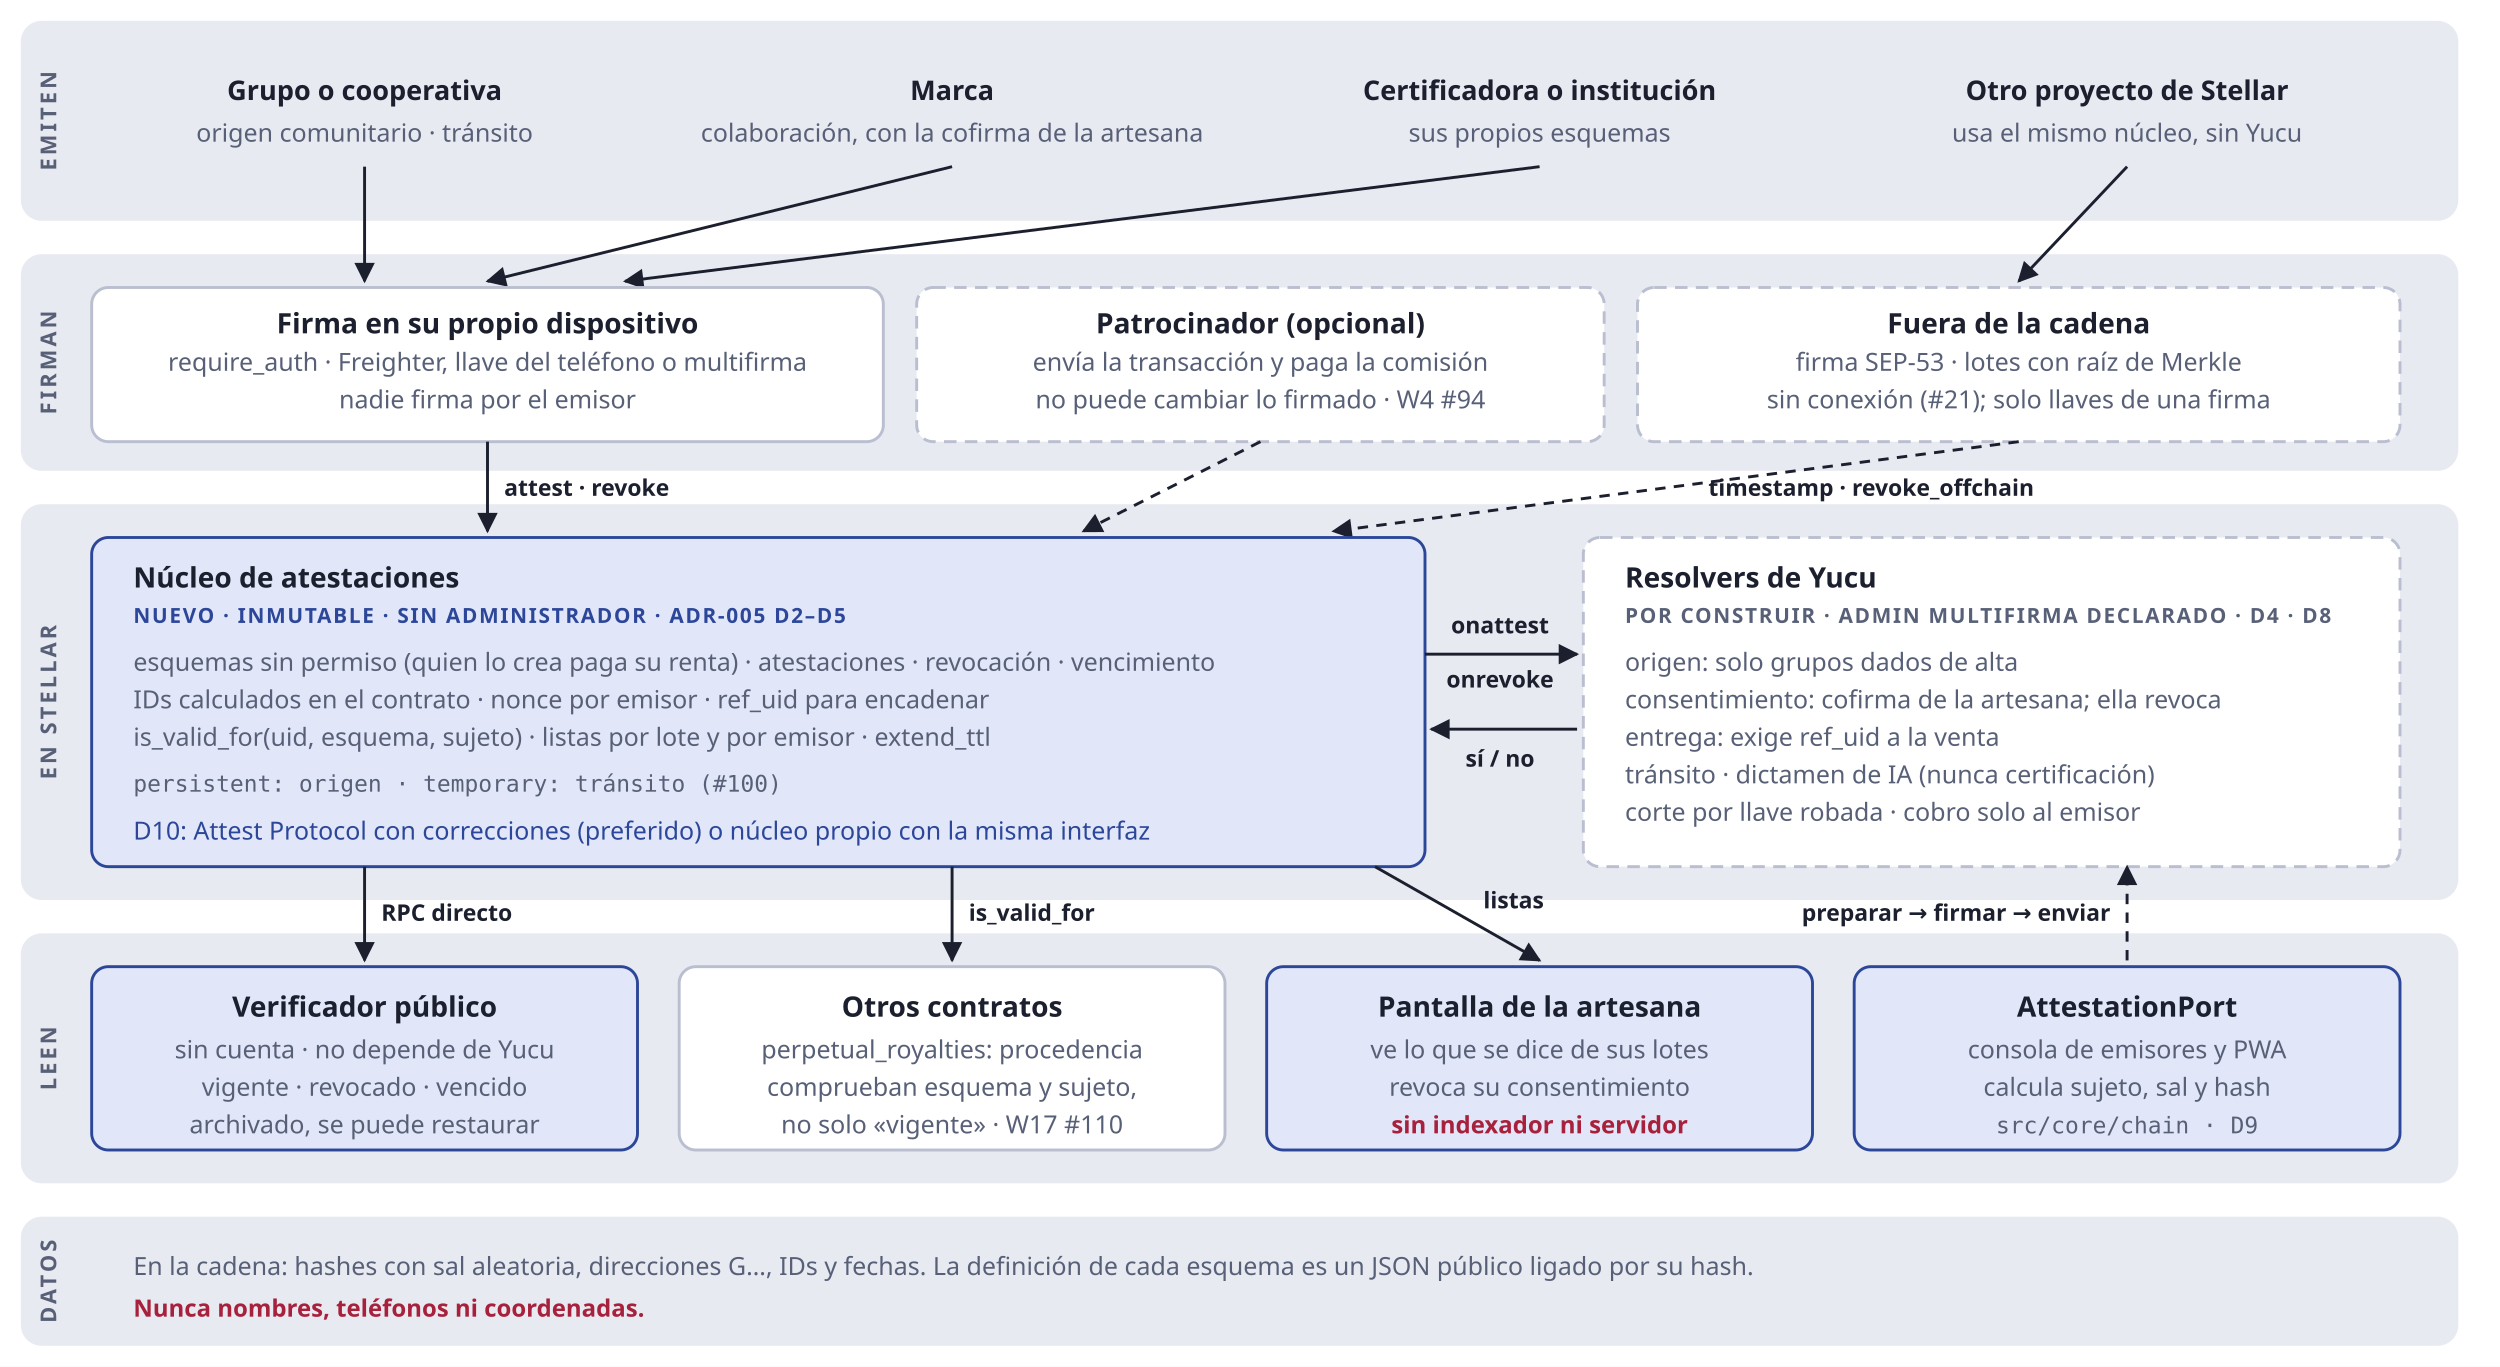
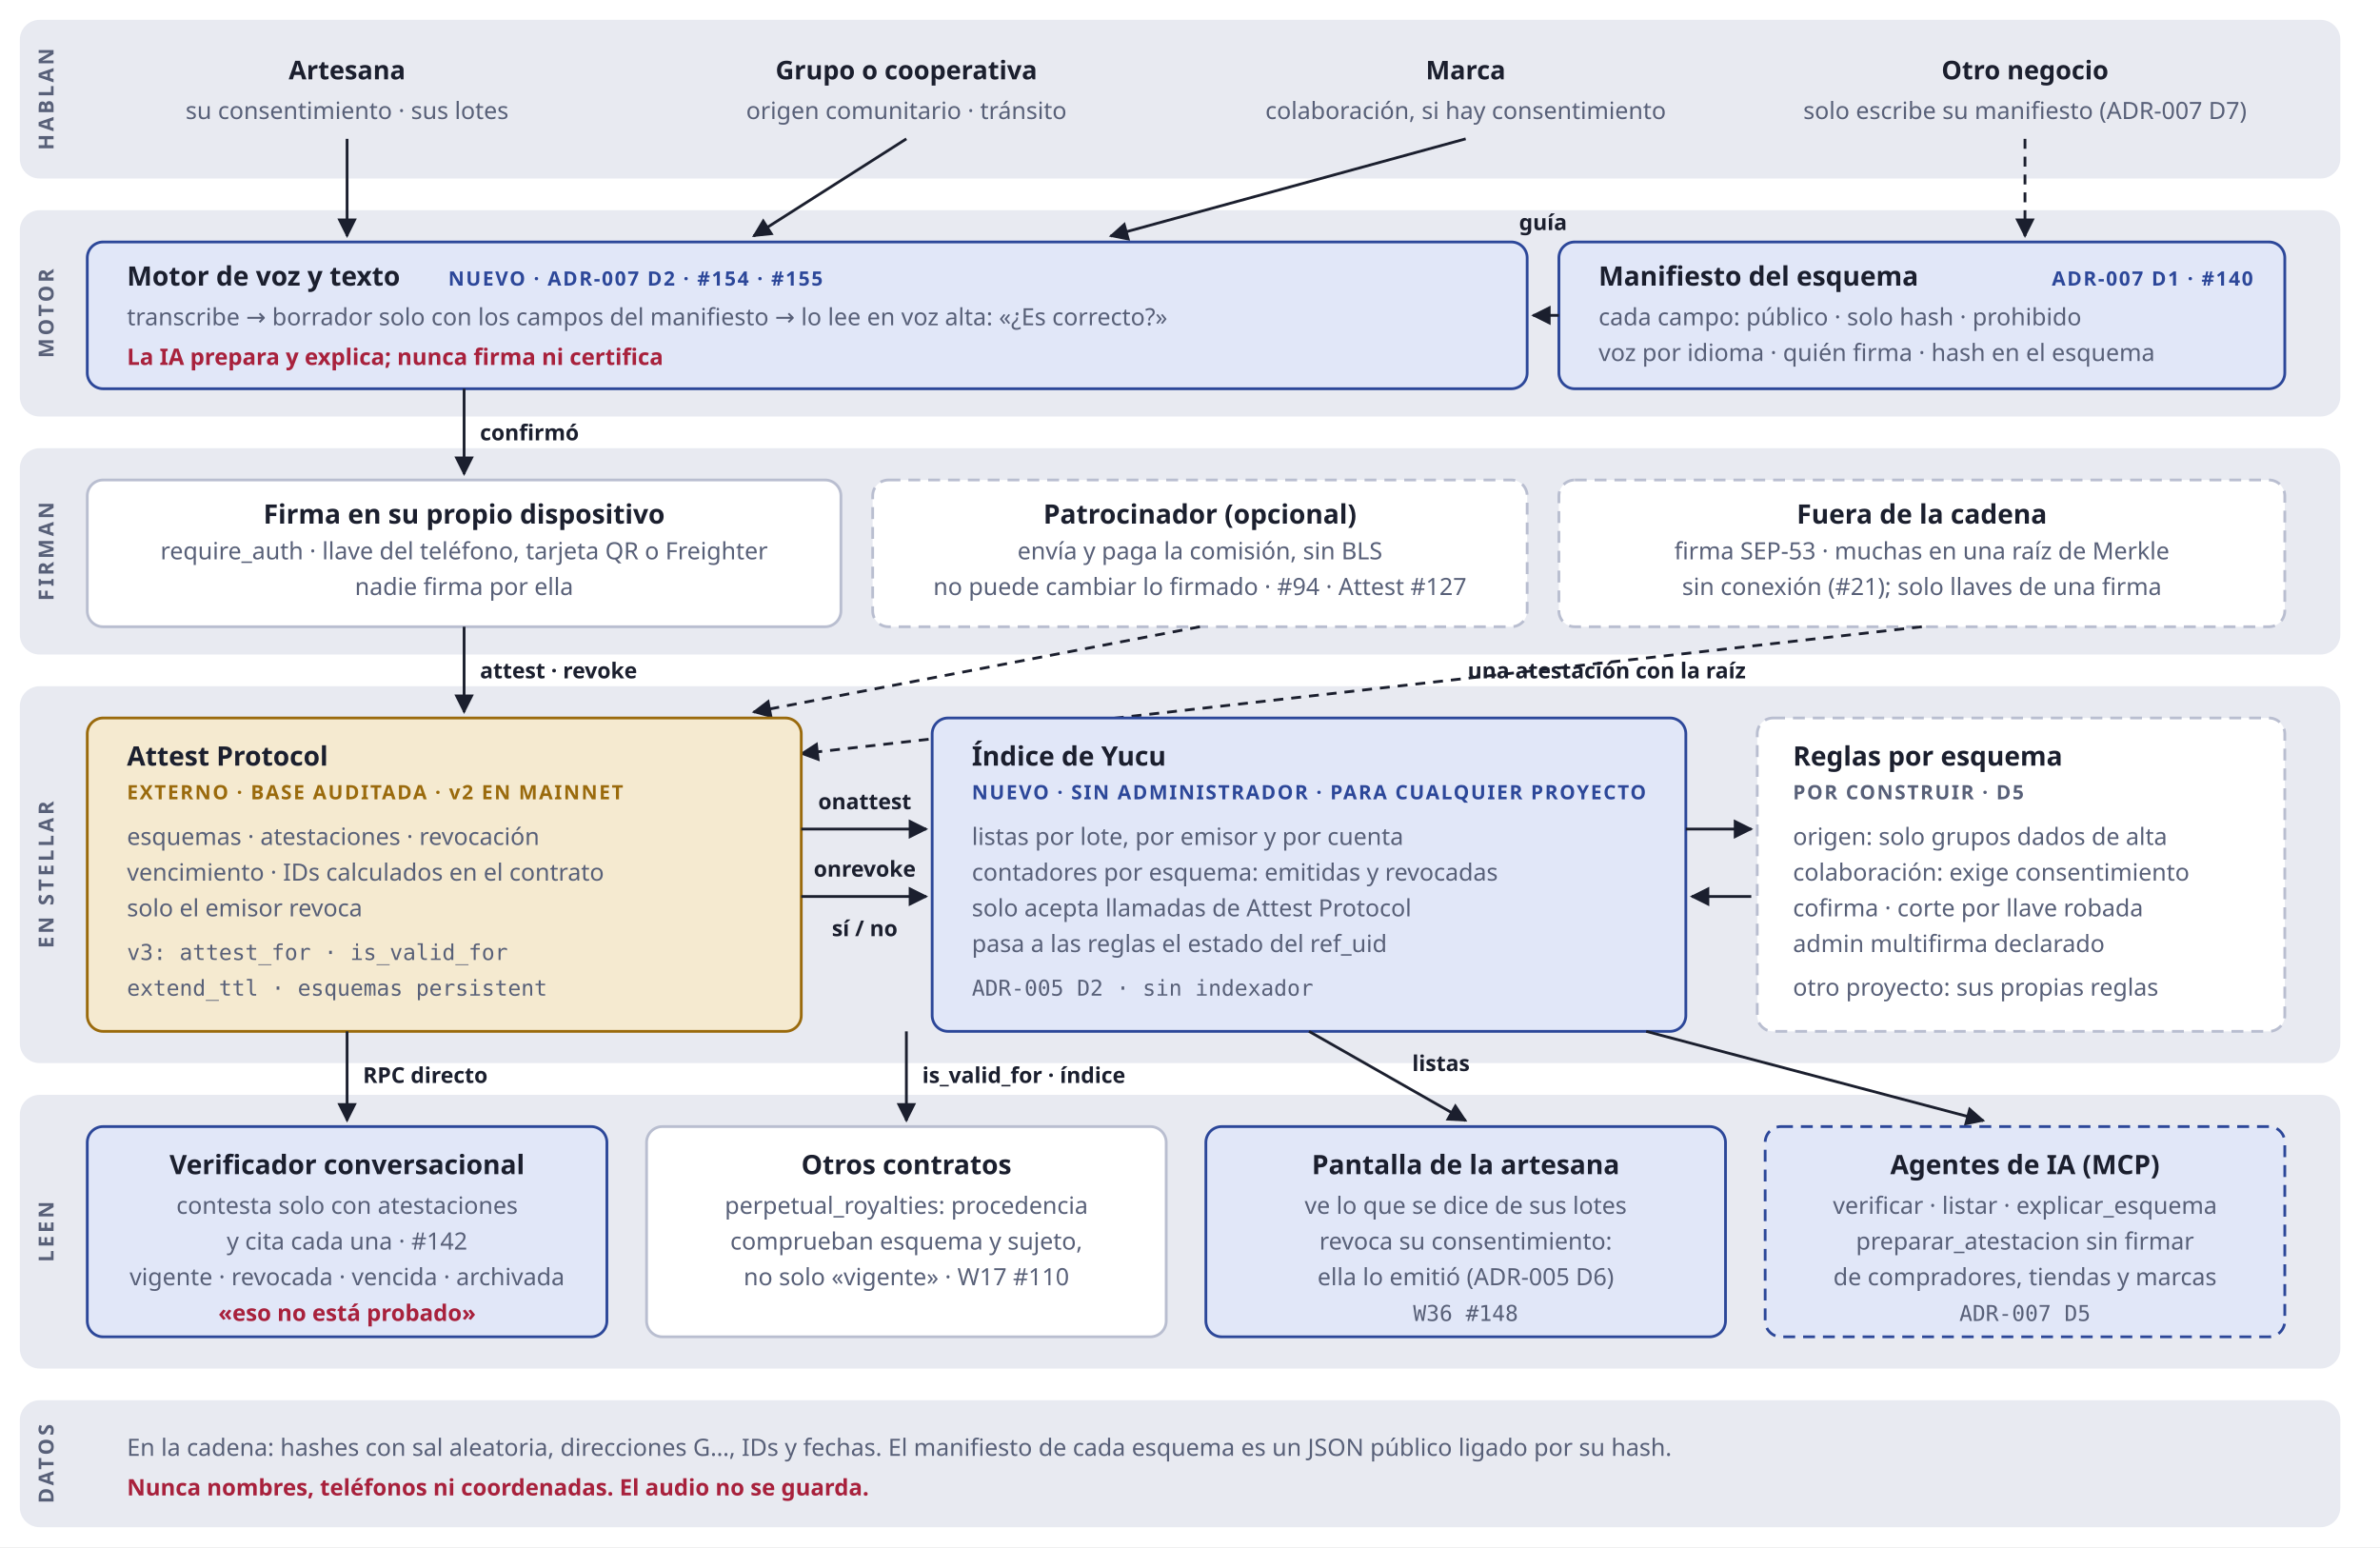
- <svg xmlns="http://www.w3.org/2000/svg" viewBox="0 0 1200 656" role="img" width="1200" height="656" aria-label="Infraestructura de atestaciones: los emisores firman en su dispositivo; un núcleo genérico, inmutable y sin administrador guarda esquemas y atestaciones y consulta a los resolvers de cada esquema; el verificador público, los contratos y la artesana leen la red directamente, con listas guardadas en el contrato y sin indexador. En la cadena solo van hashes con sal, direcciones y fechas.">
+ <svg xmlns="http://www.w3.org/2000/svg" viewBox="0 0 1200 780" role="img" width="1200" height="780" aria-label="Motor de atestaciones sobre Attest Protocol: la persona habla o escribe; el motor transcribe, arma un borrador solo con los campos del manifiesto del esquema y lo lee en voz alta; ella confirma y firma en su dispositivo, y un patrocinador puede pagar la comisión; Attest Protocol, la base auditada, guarda la atestación y llama al índice de Yucu, que guarda listas y contadores y consulta las reglas del esquema; el verificador conversacional, otros contratos, la pantalla de la artesana y los agentes de IA leen la red directamente, sin indexador. La IA prepara y nunca firma. En la cadena solo van hashes con sal, direcciones y fechas.">
  <style>
.band { fill: #E8EAF1; }
.bl { fill: #586078; font: 600 10.5px 'Source Sans 3','Segoe UI',system-ui,sans-serif; letter-spacing: .14em; }
.box { fill: #FFFFFF; stroke: #B9BED0; stroke-width: 1.4; }
.box.todo { stroke-dasharray: 6 4; }
.box.new { fill: #E1E7F8; stroke: #2C4799; }
.box.ext { fill: #F5EAD0; stroke: #9A6A0C; }
.t { fill: #1B1F2E; font: 700 13.5px 'Source Sans 3','Segoe UI',system-ui,sans-serif; }
.p { fill: #1B1F2E; font: 600 13px 'Source Sans 3','Segoe UI',system-ui,sans-serif; }
.s { fill: #586078; font: 400 12px 'Source Sans 3','Segoe UI',system-ui,sans-serif; }
.m { fill: #586078; font: 400 11px 'JetBrains Mono',ui-monospace,Menlo,monospace; }
.tag { font: 700 10px 'Source Sans 3','Segoe UI',system-ui,sans-serif; letter-spacing: .08em; fill: #586078; }
.tag.new, .s.new { fill: #2C4799; }
+ .tag.ext { fill: #9A6A0C; }
.warn { fill: #A8213C; font: 700 11.5px 'Source Sans 3','Segoe UI',system-ui,sans-serif; }
.ar { stroke: currentColor; stroke-width: 1.4; fill: none; }
.ar.dash { stroke-dasharray: 5 4; }
.al { fill: #1B1F2E; font: 600 11px 'Source Sans 3','Segoe UI',system-ui,sans-serif; }
 svg{color:#1B1F2E}</style>
-   <rect width="1200" height="656" fill="#FFFFFF" />
+   <rect width="1200" height="780" fill="#FFFFFF" />
  <g color="#1B1F2E">
    <defs>
      <marker id="ah2" viewBox="0 0 10 10" refX="9" refY="5" markerWidth="7" markerHeight="7" orient="auto-start-reverse">
        <path d="M0,0 L10,5 L0,10 z" fill="currentColor" />
      </marker>
    </defs>
-     <rect class="band" x="10" y="10" width="1170" height="96" rx="10" />
-     <rect class="band" x="10" y="122" width="1170" height="104" rx="10" />
-     <rect class="band" x="10" y="242" width="1170" height="190" rx="10" />
-     <rect class="band" x="10" y="448" width="1170" height="120" rx="10" />
-     <rect class="band" x="10" y="584" width="1170" height="62" rx="10" />
-     <text class="bl" text-anchor="middle" transform="translate(27 58) rotate(-90)">EMITEN</text>
-     <text class="bl" text-anchor="middle" transform="translate(27 174) rotate(-90)">FIRMAN</text>
-     <text class="bl" text-anchor="middle" transform="translate(27 337) rotate(-90)">EN STELLAR</text>
-     <text class="bl" text-anchor="middle" transform="translate(27 508) rotate(-90)">LEEN</text>
-     <text class="bl" text-anchor="middle" transform="translate(27 615) rotate(-90)">DATOS</text>
-     <text class="p" x="175" y="48" text-anchor="middle">Grupo o cooperativa</text>
-     <text class="s" x="175" y="68" text-anchor="middle">origen comunitario · tránsito</text>
-     <text class="p" x="457" y="48" text-anchor="middle">Marca</text>
-     <text class="s" x="457" y="68" text-anchor="middle">colaboración, con la cofirma de la artesana</text>
-     <text class="p" x="739" y="48" text-anchor="middle">Certificadora o institución</text>
-     <text class="s" x="739" y="68" text-anchor="middle">sus propios esquemas</text>
-     <text class="p" x="1021" y="48" text-anchor="middle">Otro proyecto de Stellar</text>
-     <text class="s" x="1021" y="68" text-anchor="middle">usa el mismo núcleo, sin Yucu</text>
-     <line class="ar" x1="175" y1="80" x2="175" y2="135" marker-end="url(#ah2)" />
-     <line class="ar" x1="457" y1="80" x2="234" y2="135" marker-end="url(#ah2)" />
-     <line class="ar" x1="739" y1="80" x2="300" y2="135" marker-end="url(#ah2)" />
-     <line class="ar" x1="1021" y1="80" x2="969" y2="135" marker-end="url(#ah2)" />
-     <rect class="box" x="44" y="138" width="380" height="74" rx="8" />
-     <text class="t" x="234" y="160" text-anchor="middle">Firma en su propio dispositivo</text>
-     <text class="s" x="234" y="178" text-anchor="middle">require_auth · Freighter, llave del teléfono o multifirma</text>
-     <text class="s" x="234" y="196" text-anchor="middle">nadie firma por el emisor</text>
-     <rect class="box todo" x="440" y="138" width="330" height="74" rx="8" />
-     <text class="t" x="605" y="160" text-anchor="middle">Patrocinador (opcional)</text>
-     <text class="s" x="605" y="178" text-anchor="middle">envía la transacción y paga la comisión</text>
-     <text class="s" x="605" y="196" text-anchor="middle">no puede cambiar lo firmado · W4 #94</text>
-     <rect class="box todo" x="786" y="138" width="366" height="74" rx="8" />
-     <text class="t" x="969" y="160" text-anchor="middle">Fuera de la cadena</text>
-     <text class="s" x="969" y="178" text-anchor="middle">firma SEP-53 · lotes con raíz de Merkle</text>
-     <text class="s" x="969" y="196" text-anchor="middle">sin conexión (#21); solo llaves de una firma</text>
-     <line class="ar" x1="234" y1="212" x2="234" y2="255" marker-end="url(#ah2)" />
-     <text class="al" x="242" y="238">attest · revoke</text>
-     <line class="ar dash" x1="605" y1="212" x2="520" y2="255" marker-end="url(#ah2)" />
-     <line class="ar dash" x1="969" y1="212" x2="640" y2="255" marker-end="url(#ah2)" />
-     <text class="al" x="820" y="238">timestamp · revoke_offchain</text>
-     <rect class="box new" x="44" y="258" width="640" height="158" rx="8" />
-     <text class="t" x="64" y="282">Núcleo de atestaciones</text>
-     <text class="tag new" x="64" y="299">NUEVO · INMUTABLE · SIN ADMINISTRADOR · ADR-005 D2–D5</text>
-     <text class="s" x="64" y="322">esquemas sin permiso (quien lo crea paga su renta) · atestaciones · revocación · vencimiento</text>
-     <text class="s" x="64" y="340">IDs calculados en el contrato · nonce por emisor · ref_uid para encadenar</text>
-     <text class="s" x="64" y="358">is_valid_for(uid, esquema, sujeto) · listas por lote y por emisor · extend_ttl</text>
-     <text class="m" x="64" y="380">persistent: origen · temporary: tránsito (#100)</text>
-     <text class="s new" x="64" y="403">D10: Attest Protocol con correcciones (preferido) o núcleo propio con la misma interfaz</text>
-     <line class="ar" x1="684" y1="314" x2="757" y2="314" marker-end="url(#ah2)" />
-     <text class="al" x="720" y="304" text-anchor="middle">onattest</text>
-     <line class="ar" x1="757" y1="350" x2="687" y2="350" marker-end="url(#ah2)" />
-     <text class="al" x="720" y="330" text-anchor="middle">onrevoke</text>
-     <text class="al" x="720" y="368" text-anchor="middle">sí / no</text>
-     <rect class="box todo" x="760" y="258" width="392" height="158" rx="8" />
-     <text class="t" x="780" y="282">Resolvers de Yucu</text>
-     <text class="tag" x="780" y="299">POR CONSTRUIR · ADMIN MULTIFIRMA DECLARADO · D4 · D8</text>
-     <text class="s" x="780" y="322">origen: solo grupos dados de alta</text>
-     <text class="s" x="780" y="340">consentimiento: cofirma de la artesana; ella revoca</text>
-     <text class="s" x="780" y="358">entrega: exige ref_uid a la venta</text>
-     <text class="s" x="780" y="376">tránsito · dictamen de IA (nunca certificación)</text>
-     <text class="s" x="780" y="394">corte por llave robada · cobro solo al emisor</text>
-     <line class="ar" x1="175" y1="416" x2="175" y2="461" marker-end="url(#ah2)" />
-     <text class="al" x="183" y="442">RPC directo</text>
-     <line class="ar" x1="457" y1="416" x2="457" y2="461" marker-end="url(#ah2)" />
-     <text class="al" x="465" y="442">is_valid_for</text>
-     <line class="ar" x1="660" y1="416" x2="739" y2="461" marker-end="url(#ah2)" />
-     <text class="al" x="712" y="436">listas</text>
-     <line class="ar dash" x1="1021" y1="461" x2="1021" y2="416" marker-end="url(#ah2)" />
-     <text class="al" x="1013" y="442" text-anchor="end">preparar → firmar → enviar</text>
-     <rect class="box new" x="44" y="464" width="262" height="88" rx="8" />
-     <text class="t" x="175" y="488" text-anchor="middle">Verificador público</text>
-     <text class="s" x="175" y="508" text-anchor="middle">sin cuenta · no depende de Yucu</text>
-     <text class="s" x="175" y="526" text-anchor="middle">vigente · revocado · vencido</text>
-     <text class="s" x="175" y="544" text-anchor="middle">archivado, se puede restaurar</text>
-     <rect class="box" x="326" y="464" width="262" height="88" rx="8" />
-     <text class="t" x="457" y="488" text-anchor="middle">Otros contratos</text>
-     <text class="s" x="457" y="508" text-anchor="middle">perpetual_royalties: procedencia</text>
-     <text class="s" x="457" y="526" text-anchor="middle">comprueban esquema y sujeto,</text>
-     <text class="s" x="457" y="544" text-anchor="middle">no solo «vigente» · W17 #110</text>
-     <rect class="box new" x="608" y="464" width="262" height="88" rx="8" />
-     <text class="t" x="739" y="488" text-anchor="middle">Pantalla de la artesana</text>
-     <text class="s" x="739" y="508" text-anchor="middle">ve lo que se dice de sus lotes</text>
-     <text class="s" x="739" y="526" text-anchor="middle">revoca su consentimiento</text>
-     <text class="warn" x="739" y="544" text-anchor="middle">sin indexador ni servidor</text>
-     <rect class="box new" x="890" y="464" width="262" height="88" rx="8" />
-     <text class="t" x="1021" y="488" text-anchor="middle">AttestationPort</text>
-     <text class="s" x="1021" y="508" text-anchor="middle">consola de emisores y PWA</text>
-     <text class="s" x="1021" y="526" text-anchor="middle">calcula sujeto, sal y hash</text>
-     <text class="m" x="1021" y="544" text-anchor="middle">src/core/chain · D9</text>
-     <text class="s" x="64" y="612">En la cadena: hashes con sal aleatoria, direcciones G…, IDs y fechas. La definición de cada esquema es un JSON público ligado por su hash.</text>
-     <text class="warn" x="64" y="632">Nunca nombres, teléfonos ni coordenadas.</text>
+     <rect class="band" x="10" y="10" width="1170" height="80" rx="10" />
+     <rect class="band" x="10" y="106" width="1170" height="104" rx="10" />
+     <rect class="band" x="10" y="226" width="1170" height="104" rx="10" />
+     <rect class="band" x="10" y="346" width="1170" height="190" rx="10" />
+     <rect class="band" x="10" y="552" width="1170" height="138" rx="10" />
+     <rect class="band" x="10" y="706" width="1170" height="64" rx="10" />
+     <text class="bl" text-anchor="middle" transform="translate(27 50) rotate(-90)">HABLAN</text>
+     <text class="bl" text-anchor="middle" transform="translate(27 158) rotate(-90)">MOTOR</text>
+     <text class="bl" text-anchor="middle" transform="translate(27 278) rotate(-90)">FIRMAN</text>
+     <text class="bl" text-anchor="middle" transform="translate(27 441) rotate(-90)">EN STELLAR</text>
+     <text class="bl" text-anchor="middle" transform="translate(27 621) rotate(-90)">LEEN</text>
+     <text class="bl" text-anchor="middle" transform="translate(27 738) rotate(-90)">DATOS</text>
+     <text class="p" x="175" y="40" text-anchor="middle">Artesana</text>
+     <text class="s" x="175" y="60" text-anchor="middle">su consentimiento · sus lotes</text>
+     <text class="p" x="457" y="40" text-anchor="middle">Grupo o cooperativa</text>
+     <text class="s" x="457" y="60" text-anchor="middle">origen comunitario · tránsito</text>
+     <text class="p" x="739" y="40" text-anchor="middle">Marca</text>
+     <text class="s" x="739" y="60" text-anchor="middle">colaboración, si hay consentimiento</text>
+     <text class="p" x="1021" y="40" text-anchor="middle">Otro negocio</text>
+     <text class="s" x="1021" y="60" text-anchor="middle">solo escribe su manifiesto (ADR-007 D7)</text>
+     <line class="ar" x1="175" y1="70" x2="175" y2="119" marker-end="url(#ah2)" />
+     <line class="ar" x1="457" y1="70" x2="380" y2="119" marker-end="url(#ah2)" />
+     <line class="ar" x1="739" y1="70" x2="560" y2="119" marker-end="url(#ah2)" />
+     <line class="ar dash" x1="1021" y1="70" x2="1021" y2="119" marker-end="url(#ah2)" />
+     <rect class="box new" x="44" y="122" width="726" height="74" rx="8" />
+     <text class="t" x="64" y="144">Motor de voz y texto</text>
+     <text class="tag new" x="226" y="144">NUEVO · ADR-007 D2 · #154 · #155</text>
+     <text class="s" x="64" y="164">transcribe → borrador solo con los campos del manifiesto → lo lee en voz alta: «¿Es correcto?»</text>
+     <text class="warn" x="64" y="184">La IA prepara y explica; nunca firma ni certifica</text>
+     <rect class="box new" x="786" y="122" width="366" height="74" rx="8" />
+     <text class="t" x="806" y="144">Manifiesto del esquema</text>
+     <text class="tag new" x="1136" y="144" text-anchor="end">ADR-007 D1 · #140</text>
+     <text class="s" x="806" y="164">cada campo: público · solo hash · prohibido</text>
+     <text class="s" x="806" y="182">voz por idioma · quién firma · hash en el esquema</text>
+     <line class="ar" x1="786" y1="159" x2="773" y2="159" marker-end="url(#ah2)" />
+     <text class="al" x="778" y="116" text-anchor="middle">guía</text>
+     <line class="ar" x1="234" y1="196" x2="234" y2="239" marker-end="url(#ah2)" />
+     <text class="al" x="242" y="222">confirmó</text>
+     <rect class="box" x="44" y="242" width="380" height="74" rx="8" />
+     <text class="t" x="234" y="264" text-anchor="middle">Firma en su propio dispositivo</text>
+     <text class="s" x="234" y="282" text-anchor="middle">require_auth · llave del teléfono, tarjeta QR o Freighter</text>
+     <text class="s" x="234" y="300" text-anchor="middle">nadie firma por ella</text>
+     <rect class="box todo" x="440" y="242" width="330" height="74" rx="8" />
+     <text class="t" x="605" y="264" text-anchor="middle">Patrocinador (opcional)</text>
+     <text class="s" x="605" y="282" text-anchor="middle">envía y paga la comisión, sin BLS</text>
+     <text class="s" x="605" y="300" text-anchor="middle">no puede cambiar lo firmado · #94 · Attest #127</text>
+     <rect class="box todo" x="786" y="242" width="366" height="74" rx="8" />
+     <text class="t" x="969" y="264" text-anchor="middle">Fuera de la cadena</text>
+     <text class="s" x="969" y="282" text-anchor="middle">firma SEP-53 · muchas en una raíz de Merkle</text>
+     <text class="s" x="969" y="300" text-anchor="middle">sin conexión (#21); solo llaves de una firma</text>
+     <line class="ar" x1="234" y1="316" x2="234" y2="359" marker-end="url(#ah2)" />
+     <text class="al" x="242" y="342">attest · revoke</text>
+     <line class="ar dash" x1="605" y1="316" x2="380" y2="359" marker-end="url(#ah2)" />
+     <line class="ar dash" x1="969" y1="316" x2="404" y2="380" marker-end="url(#ah2)" />
+     <text class="al" x="740" y="342">una atestación con la raíz</text>
+     <rect class="box ext" x="44" y="362" width="360" height="158" rx="8" />
+     <text class="t" x="64" y="386">Attest Protocol</text>
+     <text class="tag ext" x="64" y="403">EXTERNO · BASE AUDITADA · v2 EN MAINNET</text>
+     <text class="s" x="64" y="426">esquemas · atestaciones · revocación</text>
+     <text class="s" x="64" y="444">vencimiento · IDs calculados en el contrato</text>
+     <text class="s" x="64" y="462">solo el emisor revoca</text>
+     <text class="m" x="64" y="484">v3: attest_for · is_valid_for</text>
+     <text class="m" x="64" y="502">extend_ttl · esquemas persistent</text>
+     <line class="ar" x1="404" y1="418" x2="467" y2="418" marker-end="url(#ah2)" />
+     <text class="al" x="436" y="408" text-anchor="middle">onattest</text>
+     <line class="ar" x1="404" y1="452" x2="467" y2="452" marker-end="url(#ah2)" />
+     <text class="al" x="436" y="442" text-anchor="middle">onrevoke</text>
+     <text class="al" x="436" y="472" text-anchor="middle">sí / no</text>
+     <rect class="box new" x="470" y="362" width="380" height="158" rx="8" />
+     <text class="t" x="490" y="386">Índice de Yucu</text>
+     <text class="tag new" x="490" y="403">NUEVO · SIN ADMINISTRADOR · PARA CUALQUIER PROYECTO</text>
+     <text class="s" x="490" y="426">listas por lote, por emisor y por cuenta</text>
+     <text class="s" x="490" y="444">contadores por esquema: emitidas y revocadas</text>
+     <text class="s" x="490" y="462">solo acepta llamadas de Attest Protocol</text>
+     <text class="s" x="490" y="480">pasa a las reglas el estado del ref_uid</text>
+     <text class="m" x="490" y="502">ADR-005 D2 · sin indexador</text>
+     <line class="ar" x1="850" y1="418" x2="883" y2="418" marker-end="url(#ah2)" />
+     <line class="ar" x1="883" y1="452" x2="853" y2="452" marker-end="url(#ah2)" />
+     <rect class="box todo" x="886" y="362" width="266" height="158" rx="8" />
+     <text class="t" x="904" y="386">Reglas por esquema</text>
+     <text class="tag" x="904" y="403">POR CONSTRUIR · D5</text>
+     <text class="s" x="904" y="426">origen: solo grupos dados de alta</text>
+     <text class="s" x="904" y="444">colaboración: exige consentimiento</text>
+     <text class="s" x="904" y="462">cofirma · corte por llave robada</text>
+     <text class="s" x="904" y="480">admin multifirma declarado</text>
+     <text class="s" x="904" y="502">otro proyecto: sus propias reglas</text>
+     <line class="ar" x1="175" y1="520" x2="175" y2="565" marker-end="url(#ah2)" />
+     <text class="al" x="183" y="546">RPC directo</text>
+     <line class="ar" x1="457" y1="520" x2="457" y2="565" marker-end="url(#ah2)" />
+     <text class="al" x="465" y="546">is_valid_for · índice</text>
+     <line class="ar" x1="660" y1="520" x2="739" y2="565" marker-end="url(#ah2)" />
+     <text class="al" x="712" y="540">listas</text>
+     <line class="ar" x1="830" y1="520" x2="1000" y2="565" marker-end="url(#ah2)" />
+     <rect class="box new" x="44" y="568" width="262" height="106" rx="8" />
+     <text class="t" x="175" y="592" text-anchor="middle">Verificador conversacional</text>
+     <text class="s" x="175" y="612" text-anchor="middle">contesta solo con atestaciones</text>
+     <text class="s" x="175" y="630" text-anchor="middle">y cita cada una · #142</text>
+     <text class="s" x="175" y="648" text-anchor="middle">vigente · revocada · vencida · archivada</text>
+     <text class="warn" x="175" y="666" text-anchor="middle">«eso no está probado»</text>
+     <rect class="box" x="326" y="568" width="262" height="106" rx="8" />
+     <text class="t" x="457" y="592" text-anchor="middle">Otros contratos</text>
+     <text class="s" x="457" y="612" text-anchor="middle">perpetual_royalties: procedencia</text>
+     <text class="s" x="457" y="630" text-anchor="middle">comprueban esquema y sujeto,</text>
+     <text class="s" x="457" y="648" text-anchor="middle">no solo «vigente» · W17 #110</text>
+     <rect class="box new" x="608" y="568" width="262" height="106" rx="8" />
+     <text class="t" x="739" y="592" text-anchor="middle">Pantalla de la artesana</text>
+     <text class="s" x="739" y="612" text-anchor="middle">ve lo que se dice de sus lotes</text>
+     <text class="s" x="739" y="630" text-anchor="middle">revoca su consentimiento:</text>
+     <text class="s" x="739" y="648" text-anchor="middle">ella lo emitió (ADR-005 D6)</text>
+     <text class="m" x="739" y="666" text-anchor="middle">W36 #148</text>
+     <rect class="box new todo" x="890" y="568" width="262" height="106" rx="8" />
+     <text class="t" x="1021" y="592" text-anchor="middle">Agentes de IA (MCP)</text>
+     <text class="s" x="1021" y="612" text-anchor="middle">verificar · listar · explicar_esquema</text>
+     <text class="s" x="1021" y="630" text-anchor="middle">preparar_atestacion sin firmar</text>
+     <text class="s" x="1021" y="648" text-anchor="middle">de compradores, tiendas y marcas</text>
+     <text class="m" x="1021" y="666" text-anchor="middle">ADR-007 D5</text>
+     <text class="s" x="64" y="734">En la cadena: hashes con sal aleatoria, direcciones G…, IDs y fechas. El manifiesto de cada esquema es un JSON público ligado por su hash.</text>
+     <text class="warn" x="64" y="754">Nunca nombres, teléfonos ni coordenadas. El audio no se guarda.</text>
  </g>
</svg>
